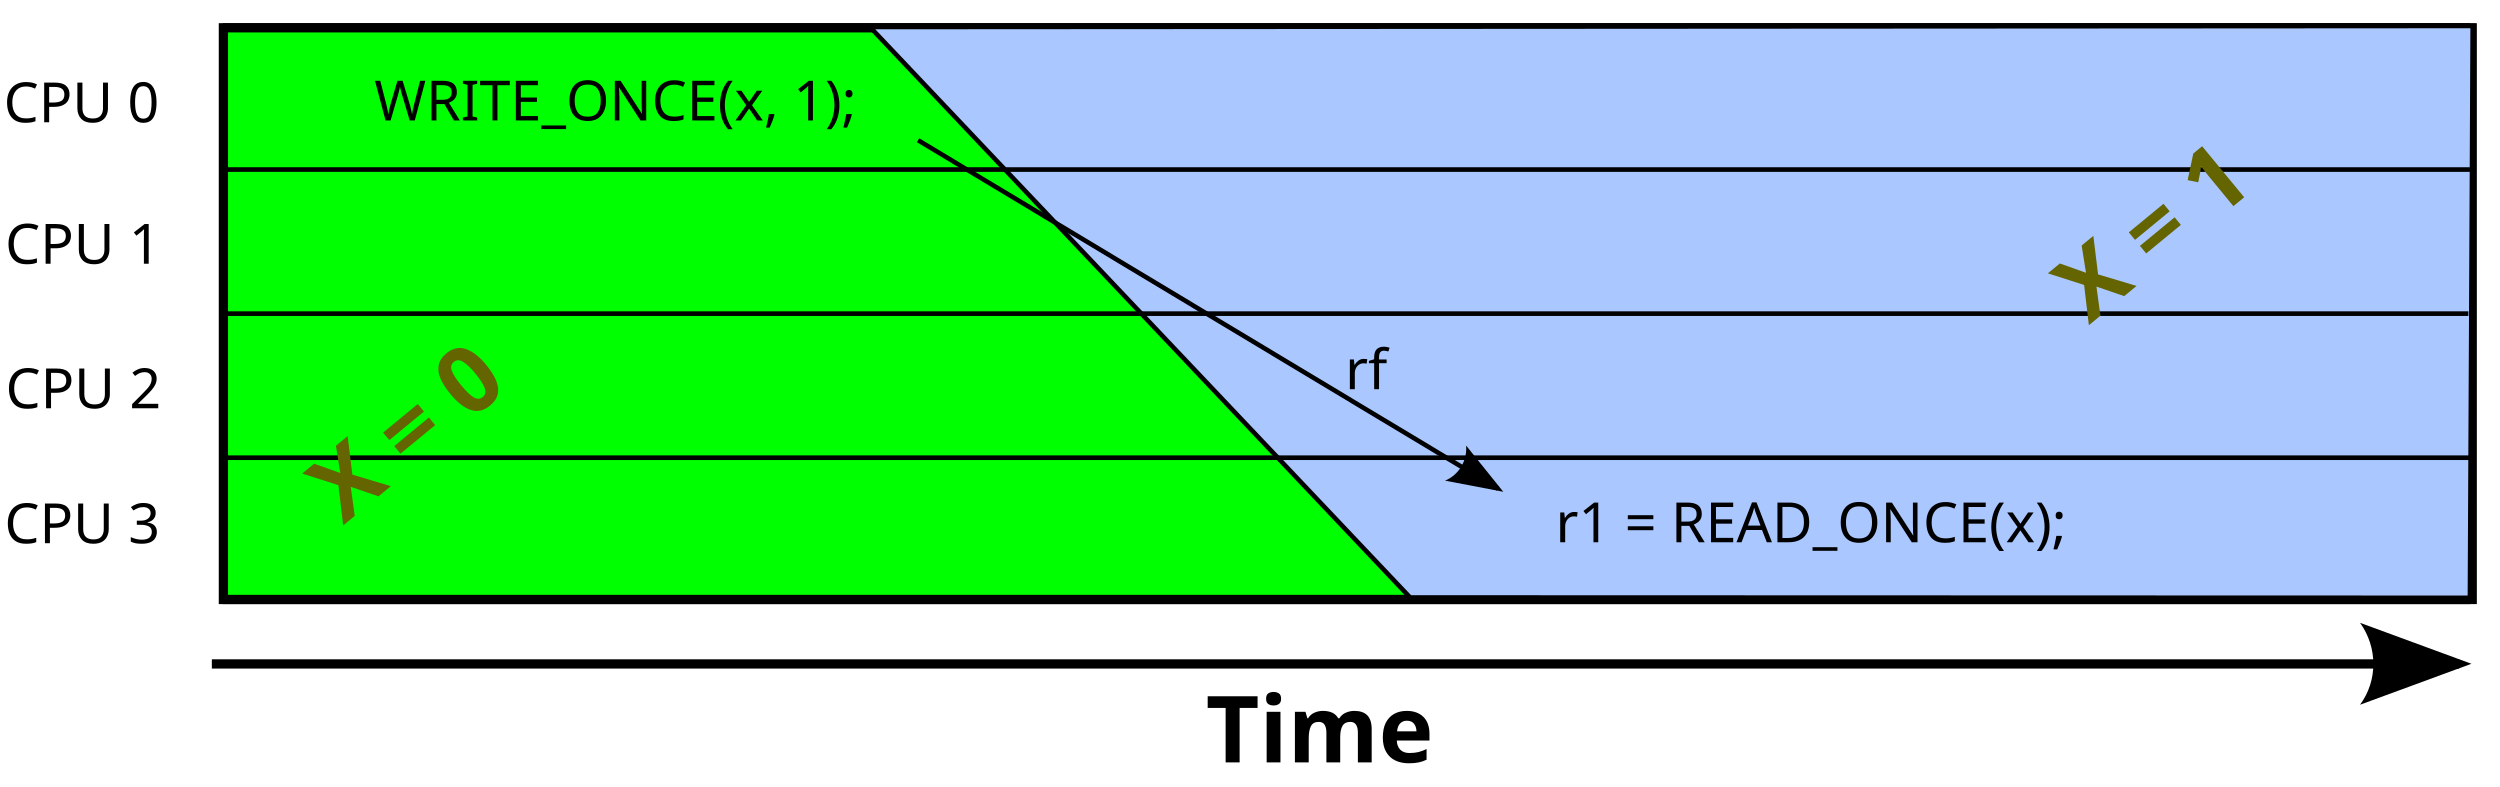
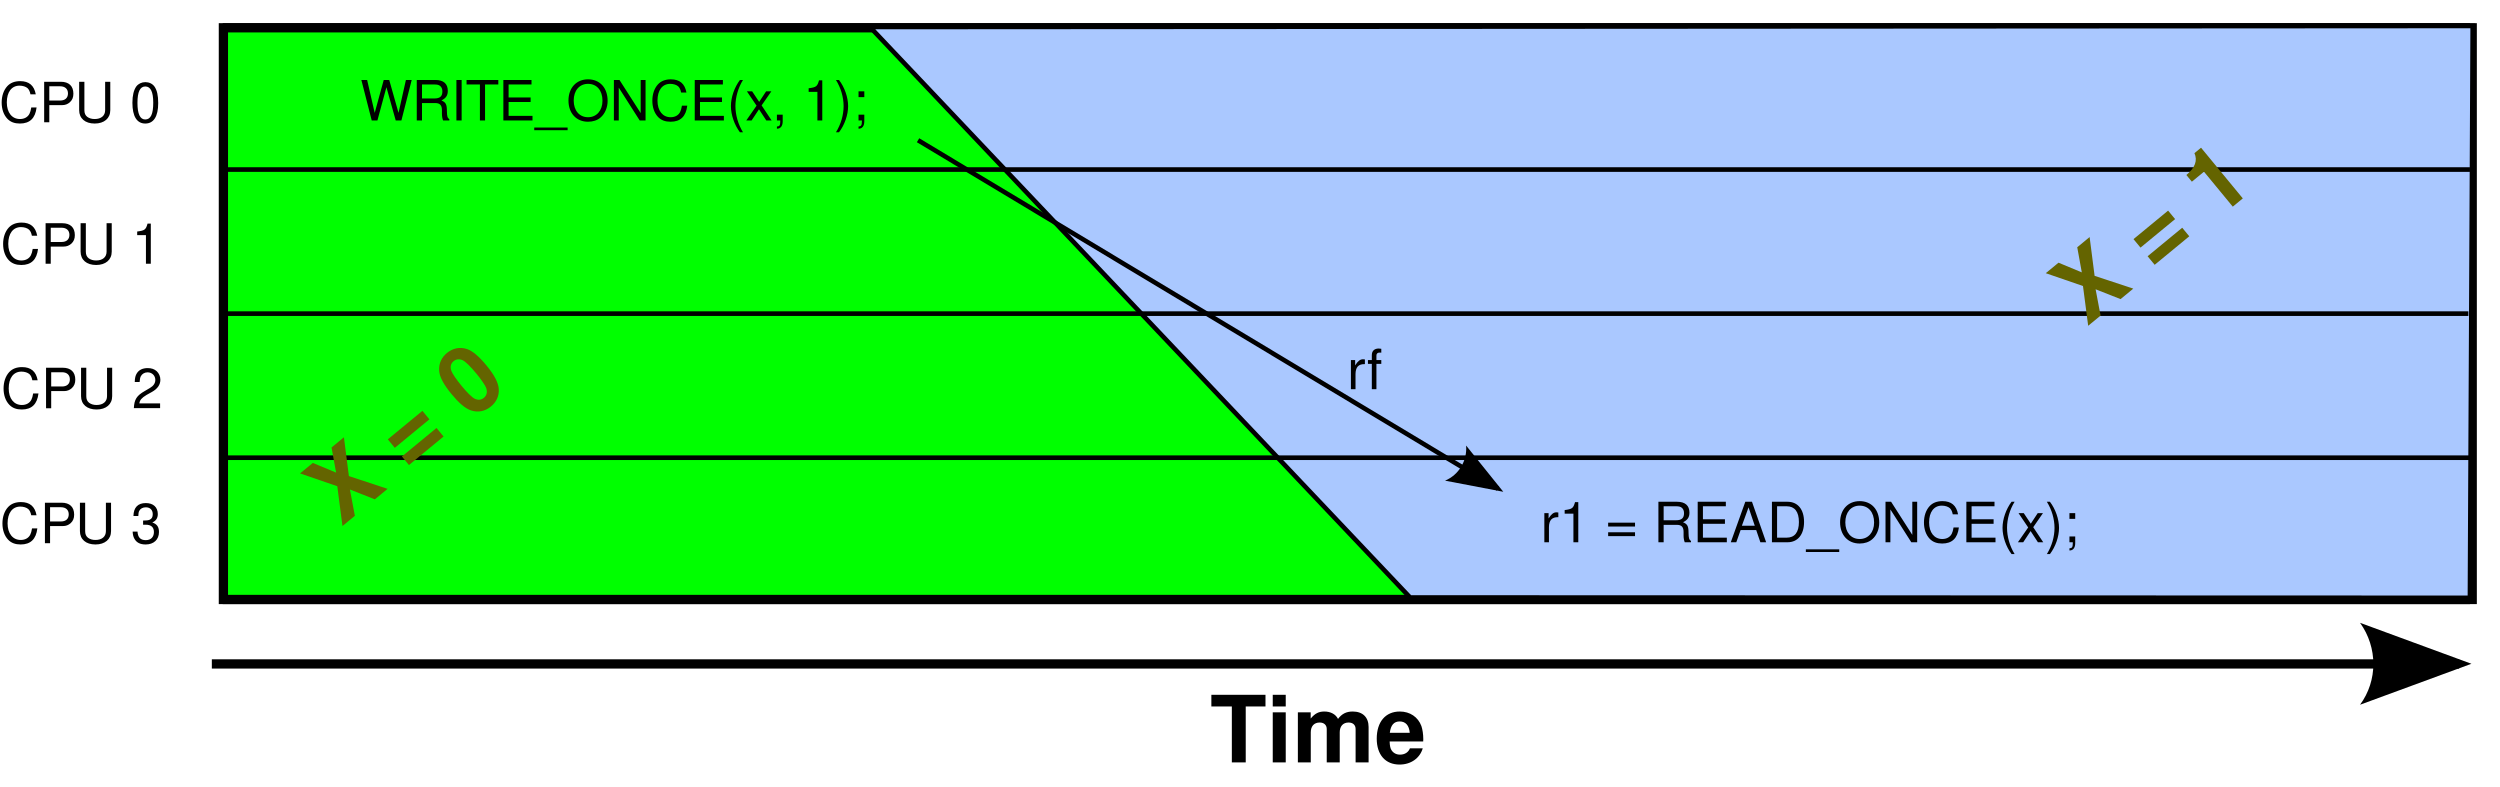
<svg xmlns="http://www.w3.org/2000/svg" width="539.623" height="169.845" viewBox="0 0 432.424 136.294" id="svg2" version="1.1">
  <defs id="defs90">
    <marker orient="auto" refY="0" refX="0" id="Arrow2Lend" style="overflow:visible">
      <path id="path4240" style="fill-rule:evenodd;stroke-width:0.625;stroke-linejoin:round" d="M 8.719,4.034 -2.207,0.016 8.719,-4.002 c -1.745,2.372 -1.735,5.617 -6e-7,8.035 z" transform="matrix(-1.1,0,0,-1.1,-1.1,0)" />
    </marker>
  </defs>
  <rect style="fill:#00ff00;fill-opacity:1;stroke:#000000;stroke-width:1.605;stroke-miterlimit:4;stroke-opacity:1;stroke-dasharray:none;stroke-dashoffset:0" id="rect3077" width="389.517" height="99.021" x="38.394" y="4.815" />
-   <text xml:space="preserve" style="font-size:9.63px;font-style:normal;font-weight:normal;text-align:center;line-height:125%;letter-spacing:0px;word-spacing:0px;text-anchor:middle;fill:#000000;fill-opacity:1;stroke:none;font-family:Sans" x="110.06" y="20.87" id="text3901">
+   <text xml:space="preserve" style="font-size:9.63px;font-style:normal;font-weight:normal;text-align:center;line-height:125%;letter-spacing:0px;word-spacing:0px;text-anchor:middle;fill:#000000;fill-opacity:1;stroke:none;font-family:Nimbus Sans L" x="110.06" y="20.87" id="text3901">
    <tspan id="tspan3903" x="110.06" y="20.87">WRITE_ONCE(x, 1);</tspan>
  </text>
  <path style="fill:none;stroke:#000000;stroke-width:0.802px;stroke-linecap:butt;stroke-linejoin:miter;stroke-opacity:1" d="m 38.268,4.414 389.254,0" id="path3925" />
  <path style="fill:#aac8ff;fill-opacity:1;stroke:#000000;stroke-width:0.802px;stroke-linecap:butt;stroke-linejoin:miter;stroke-opacity:1" d="m 150.382,4.673 93.563,98.822 183.576,0.059 0.478,-99.061 z" id="path4056" />
  <path style="fill:none;stroke:#000000;stroke-width:0.802px;stroke-linecap:butt;stroke-linejoin:miter;stroke-opacity:1" d="m 37.993,54.325 389.254,0" id="path3925-5" />
  <path style="fill:none;stroke:#000000;stroke-width:0.802px;stroke-linecap:butt;stroke-linejoin:miter;stroke-opacity:1" d="m 38.268,29.369 389.254,0" id="path3925-6" />
  <path style="fill:none;stroke:#000000;stroke-width:0.802px;stroke-linecap:butt;stroke-linejoin:miter;stroke-opacity:1" d="m 38.268,79.281 389.254,0" id="path3925-2" />
  <path style="fill:none;stroke:#000000;stroke-width:0.802px;stroke-linecap:butt;stroke-linejoin:miter;stroke-opacity:1" d="m 38.268,104.237 389.254,0" id="path3925-9" />
-   <text xml:space="preserve" style="font-size:9.63px;font-style:normal;font-weight:normal;text-align:center;line-height:125%;letter-spacing:0px;word-spacing:0px;text-anchor:middle;fill:#000000;fill-opacity:1;stroke:none;font-family:Sans" x="17.567" y="21.18" id="text3966">
+   <text xml:space="preserve" style="font-size:9.63px;font-style:normal;font-weight:normal;text-align:center;line-height:125%;letter-spacing:0px;word-spacing:0px;text-anchor:middle;fill:#000000;fill-opacity:1;stroke:none;font-family:Nimbus Sans L" x="17.567" y="21.18" id="text3966">
    <tspan id="tspan3968" x="17.567" y="21.18">CPU 0</tspan>
  </text>
-   <text xml:space="preserve" style="font-size:9.63px;font-style:normal;font-weight:normal;text-align:center;line-height:125%;letter-spacing:0px;word-spacing:0px;text-anchor:middle;fill:#000000;fill-opacity:1;stroke:none;font-family:Sans" x="17.817" y="45.68" id="text3966-1">
+   <text xml:space="preserve" style="font-size:9.63px;font-style:normal;font-weight:normal;text-align:center;line-height:125%;letter-spacing:0px;word-spacing:0px;text-anchor:middle;fill:#000000;fill-opacity:1;stroke:none;font-family:Nimbus Sans L" x="17.817" y="45.68" id="text3966-1">
    <tspan id="tspan3968-2" x="17.817" y="45.68">CPU 1</tspan>
  </text>
-   <text xml:space="preserve" style="font-size:9.63px;font-style:normal;font-weight:normal;text-align:center;line-height:125%;letter-spacing:0px;word-spacing:0px;text-anchor:middle;fill:#000000;fill-opacity:1;stroke:none;font-family:Sans" x="17.892" y="70.71" id="text3966-1-7">
+   <text xml:space="preserve" style="font-size:9.63px;font-style:normal;font-weight:normal;text-align:center;line-height:125%;letter-spacing:0px;word-spacing:0px;text-anchor:middle;fill:#000000;fill-opacity:1;stroke:none;font-family:Nimbus Sans L" x="17.892" y="70.71" id="text3966-1-7">
    <tspan id="tspan3968-2-0" x="17.892" y="70.71">CPU 2</tspan>
  </text>
-   <text xml:space="preserve" style="font-size:9.63px;font-style:normal;font-weight:normal;text-align:center;line-height:125%;letter-spacing:0px;word-spacing:0px;text-anchor:middle;fill:#000000;fill-opacity:1;stroke:none;font-family:Sans" x="17.699" y="94.089" id="text3966-1-7-9">
+   <text xml:space="preserve" style="font-size:9.63px;font-style:normal;font-weight:normal;text-align:center;line-height:125%;letter-spacing:0px;word-spacing:0px;text-anchor:middle;fill:#000000;fill-opacity:1;stroke:none;font-family:Nimbus Sans L" x="17.699" y="94.089" id="text3966-1-7-9">
    <tspan id="tspan3968-2-0-3" x="17.699" y="94.089">CPU 3</tspan>
  </text>
-   <text xml:space="preserve" style="font-size:9.63px;font-style:normal;font-weight:normal;text-align:center;line-height:125%;letter-spacing:0px;word-spacing:0px;text-anchor:middle;fill:#000000;fill-opacity:1;stroke:none;font-family:Sans" x="317.157" y="93.927" id="text3901-6">
+   <text xml:space="preserve" style="font-size:9.63px;font-style:normal;font-weight:normal;text-align:center;line-height:125%;letter-spacing:0px;word-spacing:0px;text-anchor:middle;fill:#000000;fill-opacity:1;stroke:none;font-family:Nimbus Sans L" x="317.157" y="93.927" id="text3901-6">
    <tspan id="tspan3903-0" x="317.157" y="93.927">r1 = READ_ONCE(x);</tspan>
  </text>
-   <text xml:space="preserve" style="font-size:9.63px;font-style:normal;font-weight:normal;text-align:center;line-height:125%;letter-spacing:0px;word-spacing:0px;text-anchor:middle;fill:#000000;fill-opacity:1;stroke:none;font-family:Sans" x="10.23" y="107.849" id="text4058" transform="matrix(0.7717866,-0.6358816,0.6358816,0.7717866,0,0)">
+   <text xml:space="preserve" style="font-size:9.63px;font-style:normal;font-weight:normal;text-align:center;line-height:125%;letter-spacing:0px;word-spacing:0px;text-anchor:middle;fill:#000000;fill-opacity:1;stroke:none;font-family:Nimbus Sans L" x="10.23" y="107.849" id="text4058" transform="matrix(0.7717866,-0.6358816,0.6358816,0.7717866,0,0)">
    <tspan id="tspan4060" x="10.23" y="107.849" style="font-size:16.049px;font-weight:bold;fill:#646400;fill-opacity:1;-inkscape-font-specification:Sans Bold">X = 0</tspan>
  </text>
-   <text xml:space="preserve" style="font-size:9.63px;font-style:normal;font-weight:normal;text-align:center;line-height:125%;letter-spacing:0px;word-spacing:0px;text-anchor:middle;fill:#000000;fill-opacity:1;stroke:none;font-family:Sans" x="265.652" y="273.355" id="text4058-6" transform="matrix(0.7717866,-0.6358816,0.6358816,0.7717866,0,0)">
+   <text xml:space="preserve" style="font-size:9.63px;font-style:normal;font-weight:normal;text-align:center;line-height:125%;letter-spacing:0px;word-spacing:0px;text-anchor:middle;fill:#000000;fill-opacity:1;stroke:none;font-family:Nimbus Sans L" x="265.652" y="273.355" id="text4058-6" transform="matrix(0.7717866,-0.6358816,0.6358816,0.7717866,0,0)">
    <tspan id="tspan4060-2" x="265.652" y="273.355" style="font-size:16.049px;font-weight:bold;fill:#646400;fill-opacity:1;-inkscape-font-specification:Sans Bold">X = 1</tspan>
  </text>
  <path style="fill:none;stroke:#000000;stroke-width:1.605;stroke-linecap:butt;stroke-linejoin:miter;stroke-miterlimit:4;stroke-opacity:1;stroke-dasharray:none;marker-end:url(#Arrow2Lend)" d="m 36.391,115.001 389.254,0" id="path3925-9-5" />
-   <text xml:space="preserve" style="font-size:9.63px;font-style:normal;font-weight:normal;text-align:center;line-height:125%;letter-spacing:0px;word-spacing:0px;text-anchor:middle;fill:#000000;fill-opacity:1;stroke:none;font-family:Sans" x="232.027" y="132.055" id="text4659">
+   <text xml:space="preserve" style="font-size:9.63px;font-style:normal;font-weight:normal;text-align:center;line-height:125%;letter-spacing:0px;word-spacing:0px;text-anchor:middle;fill:#000000;fill-opacity:1;stroke:none;font-family:Nimbus Sans L" x="232.027" y="132.055" id="text4659">
    <tspan id="tspan4661" x="232.027" y="132.055" style="font-size:16.049px;font-weight:bold">Time</tspan>
  </text>
  <path style="fill:none;stroke:#000000;stroke-width:0.802px;stroke-linecap:butt;stroke-linejoin:miter;stroke-opacity:1;marker-end:url(#Arrow2Lend)" d="M 158.715,24.29 259.164,84.644" id="path3009" />
-   <text xml:space="preserve" style="font-size:9.63px;font-style:normal;font-weight:normal;text-align:center;line-height:125%;letter-spacing:0px;word-spacing:0px;text-anchor:middle;fill:#000000;fill-opacity:1;stroke:none;font-family:Sans" x="240.097" y="67.416" id="text3967">
+   <text xml:space="preserve" style="font-size:9.63px;font-style:normal;font-weight:normal;text-align:center;line-height:125%;letter-spacing:0px;word-spacing:0px;text-anchor:middle;fill:#000000;fill-opacity:1;stroke:none;font-family:Nimbus Sans L" x="240.097" y="67.416" id="text3967">
    <tspan id="tspan3969" x="240.097" y="67.416">rf</tspan>
  </text>
</svg>
